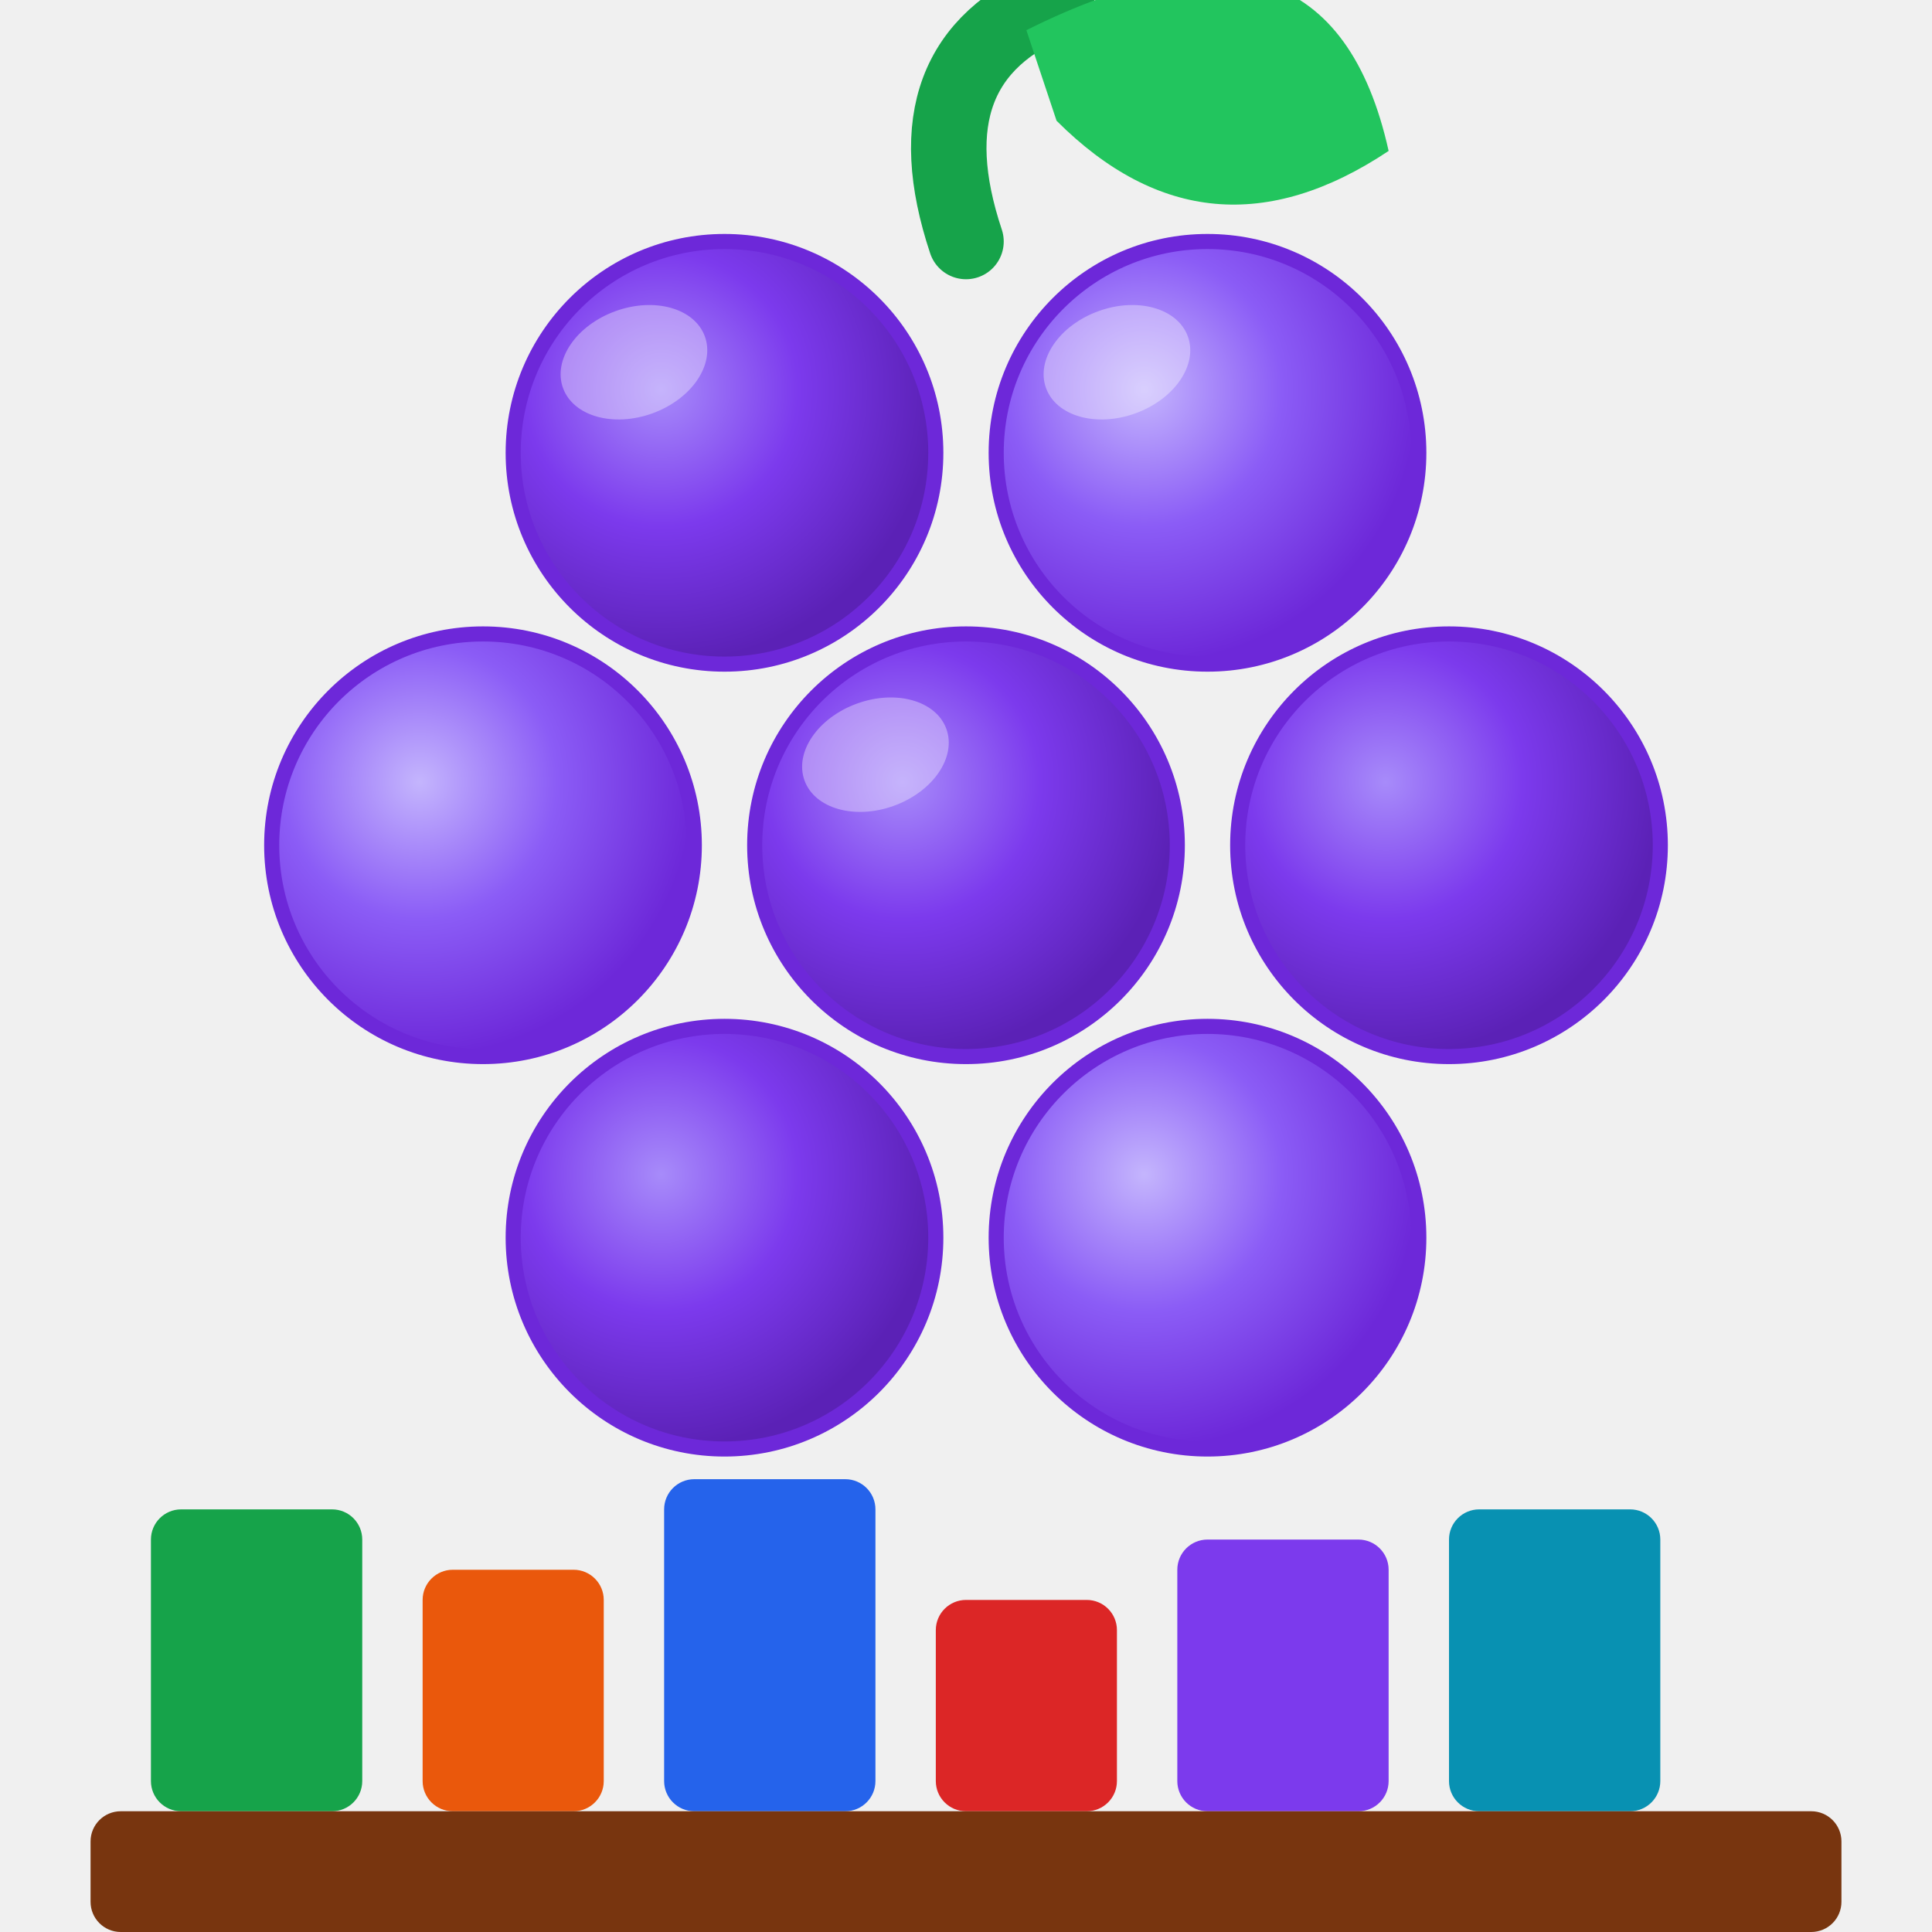
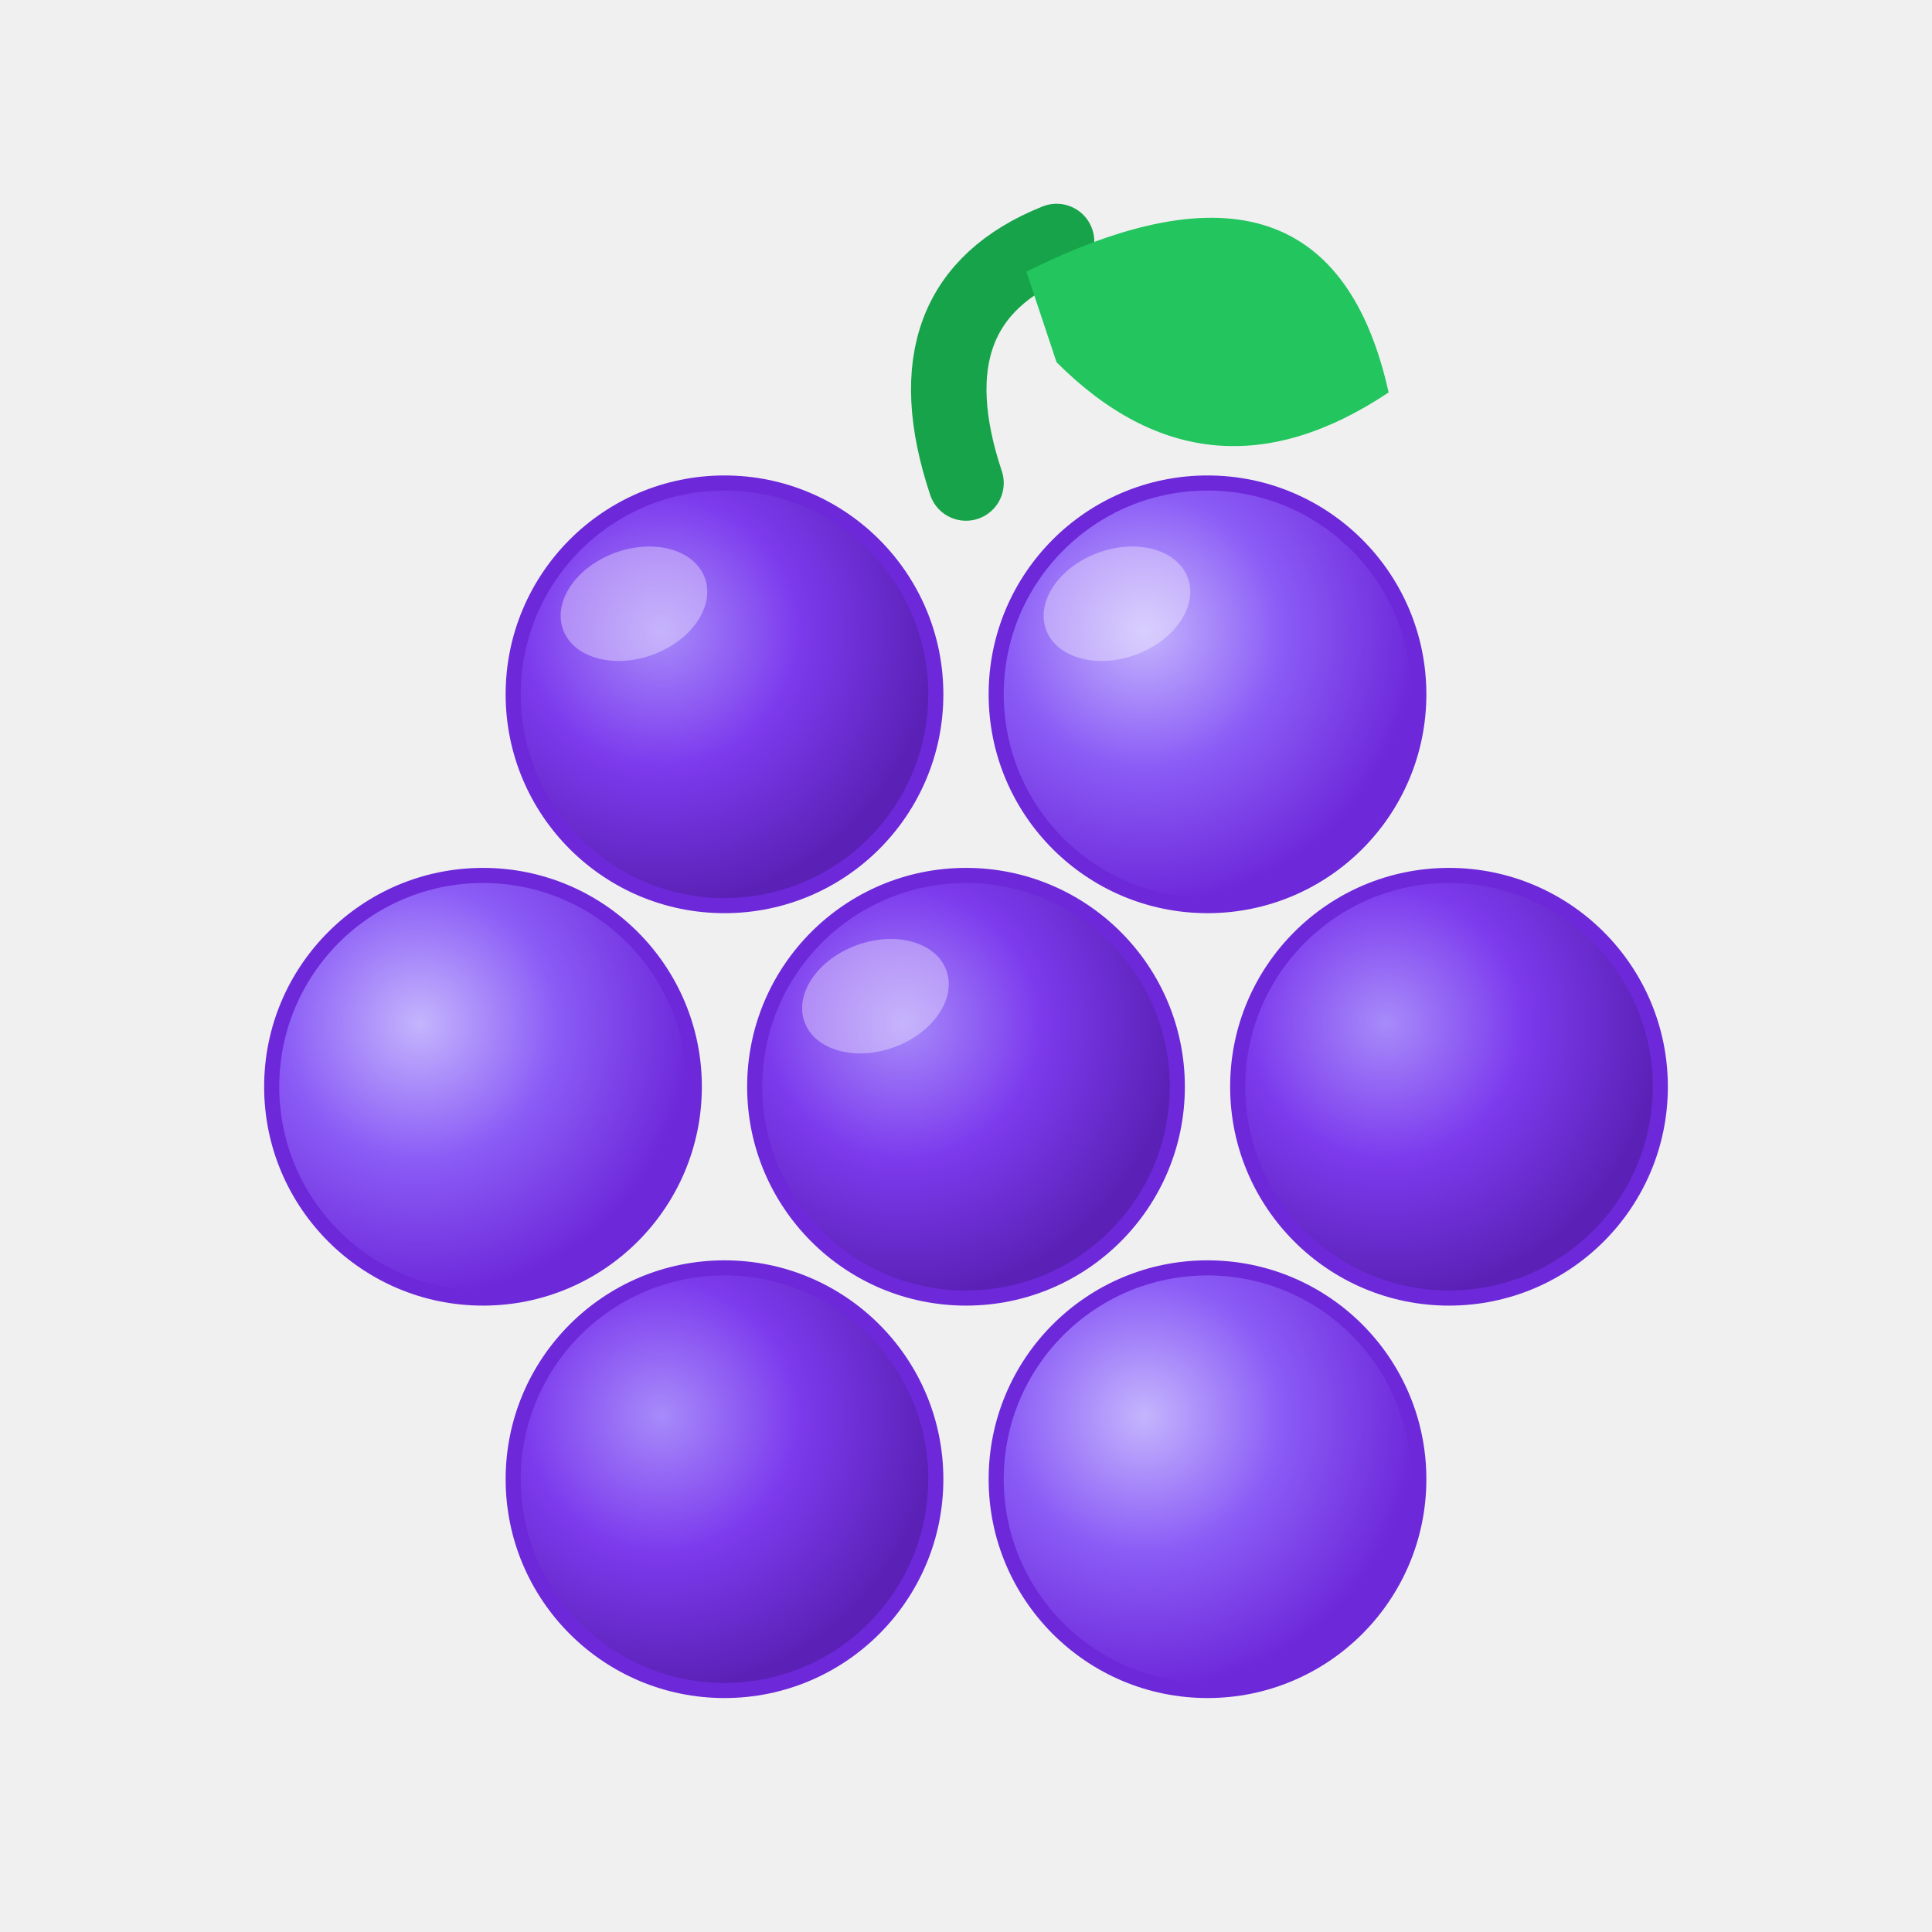
<svg xmlns="http://www.w3.org/2000/svg" width="64" height="64" viewBox="0 0 64 64">
  <defs>
    <radialGradient id="g1" cx="35%" cy="35%" r="65%">
      <stop offset="0%" stop-color="#A78BFA" />
      <stop offset="50%" stop-color="#7C3AED" />
      <stop offset="100%" stop-color="#5B21B6" />
    </radialGradient>
    <radialGradient id="g2" cx="35%" cy="35%" r="65%">
      <stop offset="0%" stop-color="#C4B5FD" />
      <stop offset="50%" stop-color="#8B5CF6" />
      <stop offset="100%" stop-color="#6D28D9" />
    </radialGradient>
  </defs>
-   <path d="M 32 8 Q 30 2 35 0" stroke="#16a34a" stroke-width="2.5" fill="none" stroke-linecap="round" />
-   <path d="M 34 1 Q 44 -4 46 5 Q 40 9 35 4 Z" fill="#22c55e" />
-   <circle cx="24" cy="15" r="7" fill="url(#g1)" stroke="#6D28D9" stroke-width="0.5" />
-   <circle cx="40" cy="15" r="7" fill="url(#g2)" stroke="#6D28D9" stroke-width="0.5" />
-   <circle cx="16" cy="28" r="7" fill="url(#g2)" stroke="#6D28D9" stroke-width="0.5" />
-   <circle cx="32" cy="28" r="7" fill="url(#g1)" stroke="#6D28D9" stroke-width="0.5" />
-   <circle cx="48" cy="28" r="7" fill="url(#g1)" stroke="#6D28D9" stroke-width="0.5" />
-   <circle cx="24" cy="41" r="7" fill="url(#g1)" stroke="#6D28D9" stroke-width="0.5" />
-   <circle cx="40" cy="41" r="7" fill="url(#g2)" stroke="#6D28D9" stroke-width="0.5" />
-   <ellipse cx="21" cy="12" rx="2.5" ry="1.8" fill="white" opacity="0.35" transform="rotate(-20 21 12)" />
-   <ellipse cx="37" cy="12" rx="2.5" ry="1.8" fill="white" opacity="0.35" transform="rotate(-20 37 12)" />
-   <ellipse cx="29" cy="25" rx="2.5" ry="1.8" fill="white" opacity="0.35" transform="rotate(-20 29 25)" />
-   <rect x="5" y="50" width="7" height="10" rx="1" fill="#16A34A" />
-   <rect x="14" y="52" width="6" height="8" rx="1" fill="#EA580C" />
-   <rect x="22" y="49" width="7" height="11" rx="1" fill="#2563EB" />
-   <rect x="31" y="53" width="6" height="7" rx="1" fill="#DC2626" />
-   <rect x="39" y="51" width="7" height="9" rx="1" fill="#7C3AED" />
-   <rect x="48" y="50" width="7" height="10" rx="1" fill="#0891B2" />
-   <rect x="3" y="60" width="58" height="4" rx="1" fill="#78350F" />
+   <g transform="translate(0, 8)">
+     <path d="M 32 8 Q 30 2 35 0" stroke="#16a34a" stroke-width="2.5" fill="none" stroke-linecap="round" />
+     <path d="M 34 1 Q 44 -4 46 5 Q 40 9 35 4 Z" fill="#22c55e" />
+     <circle cx="24" cy="15" r="7" fill="url(#g1)" stroke="#6D28D9" stroke-width="0.5" />
+     <circle cx="40" cy="15" r="7" fill="url(#g2)" stroke="#6D28D9" stroke-width="0.5" />
+     <circle cx="16" cy="28" r="7" fill="url(#g2)" stroke="#6D28D9" stroke-width="0.5" />
+     <circle cx="32" cy="28" r="7" fill="url(#g1)" stroke="#6D28D9" stroke-width="0.5" />
+     <circle cx="48" cy="28" r="7" fill="url(#g1)" stroke="#6D28D9" stroke-width="0.5" />
+     <circle cx="24" cy="41" r="7" fill="url(#g1)" stroke="#6D28D9" stroke-width="0.5" />
+     <circle cx="40" cy="41" r="7" fill="url(#g2)" stroke="#6D28D9" stroke-width="0.5" />
+     <ellipse cx="21" cy="12" rx="2.5" ry="1.8" fill="white" opacity="0.35" transform="rotate(-20 21 12)" />
+     <ellipse cx="37" cy="12" rx="2.5" ry="1.8" fill="white" opacity="0.35" transform="rotate(-20 37 12)" />
+     <ellipse cx="29" cy="25" rx="2.5" ry="1.8" fill="white" opacity="0.35" transform="rotate(-20 29 25)" />
+   </g>
</svg>
